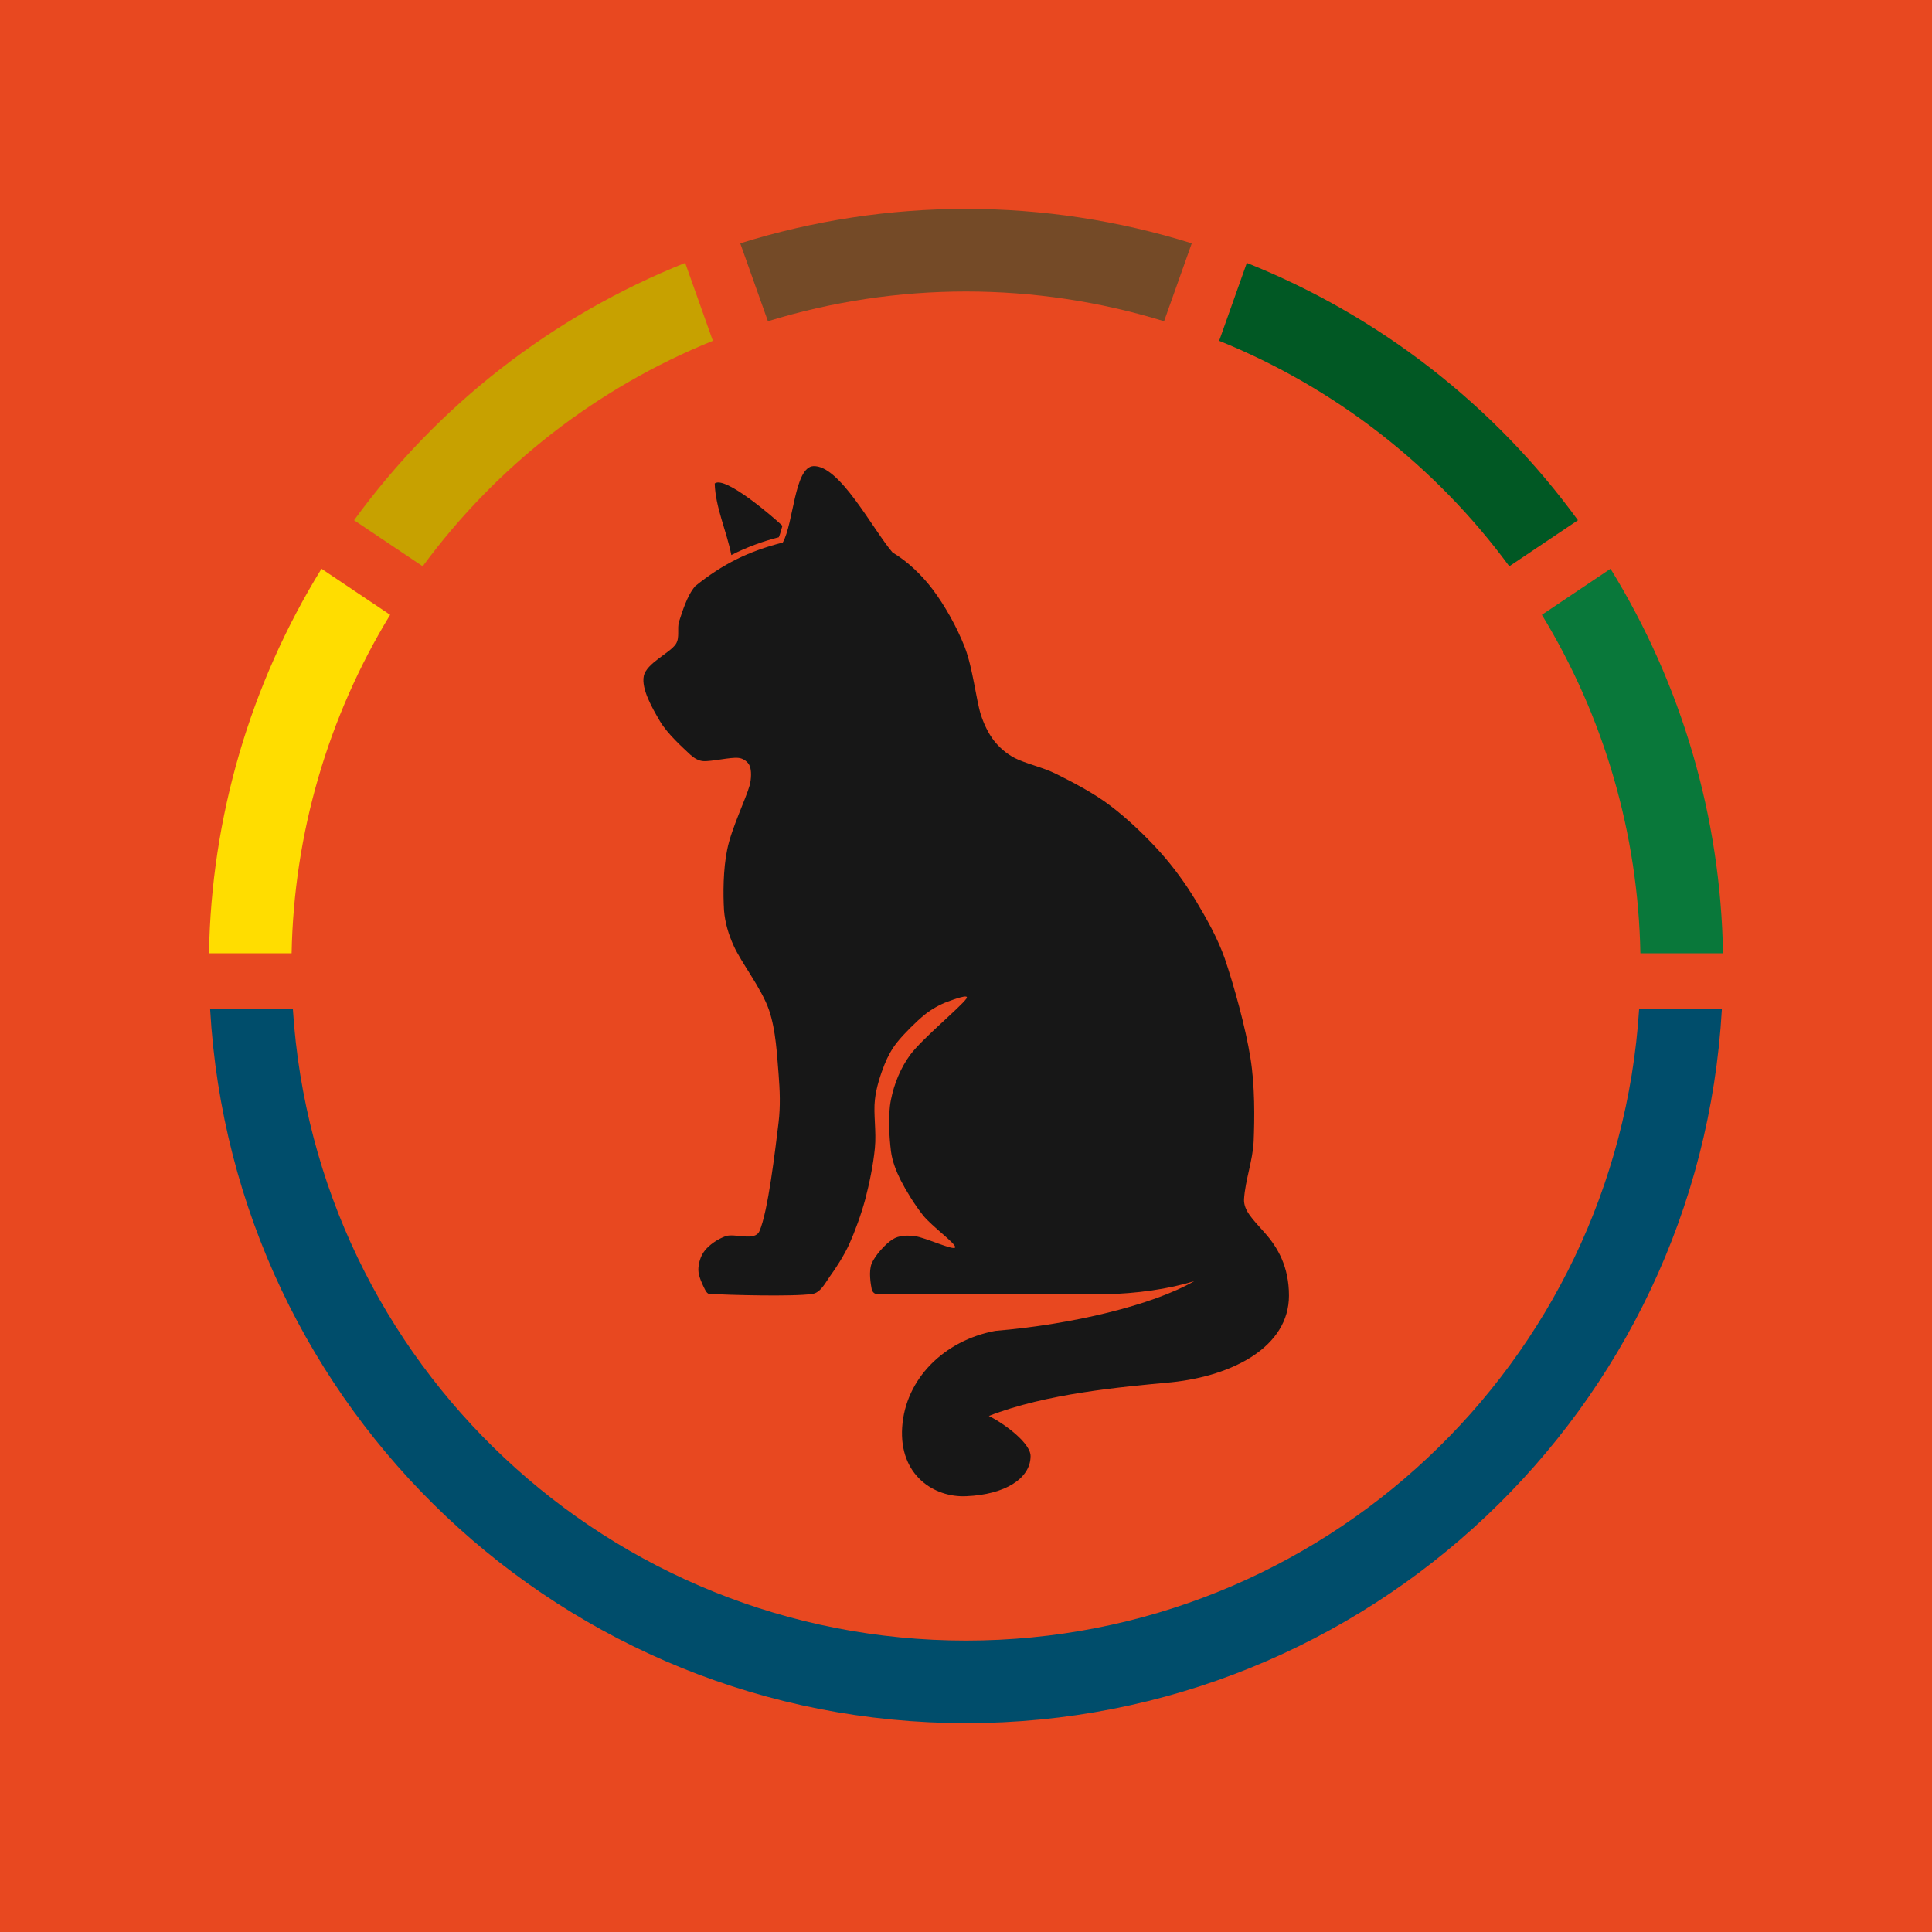
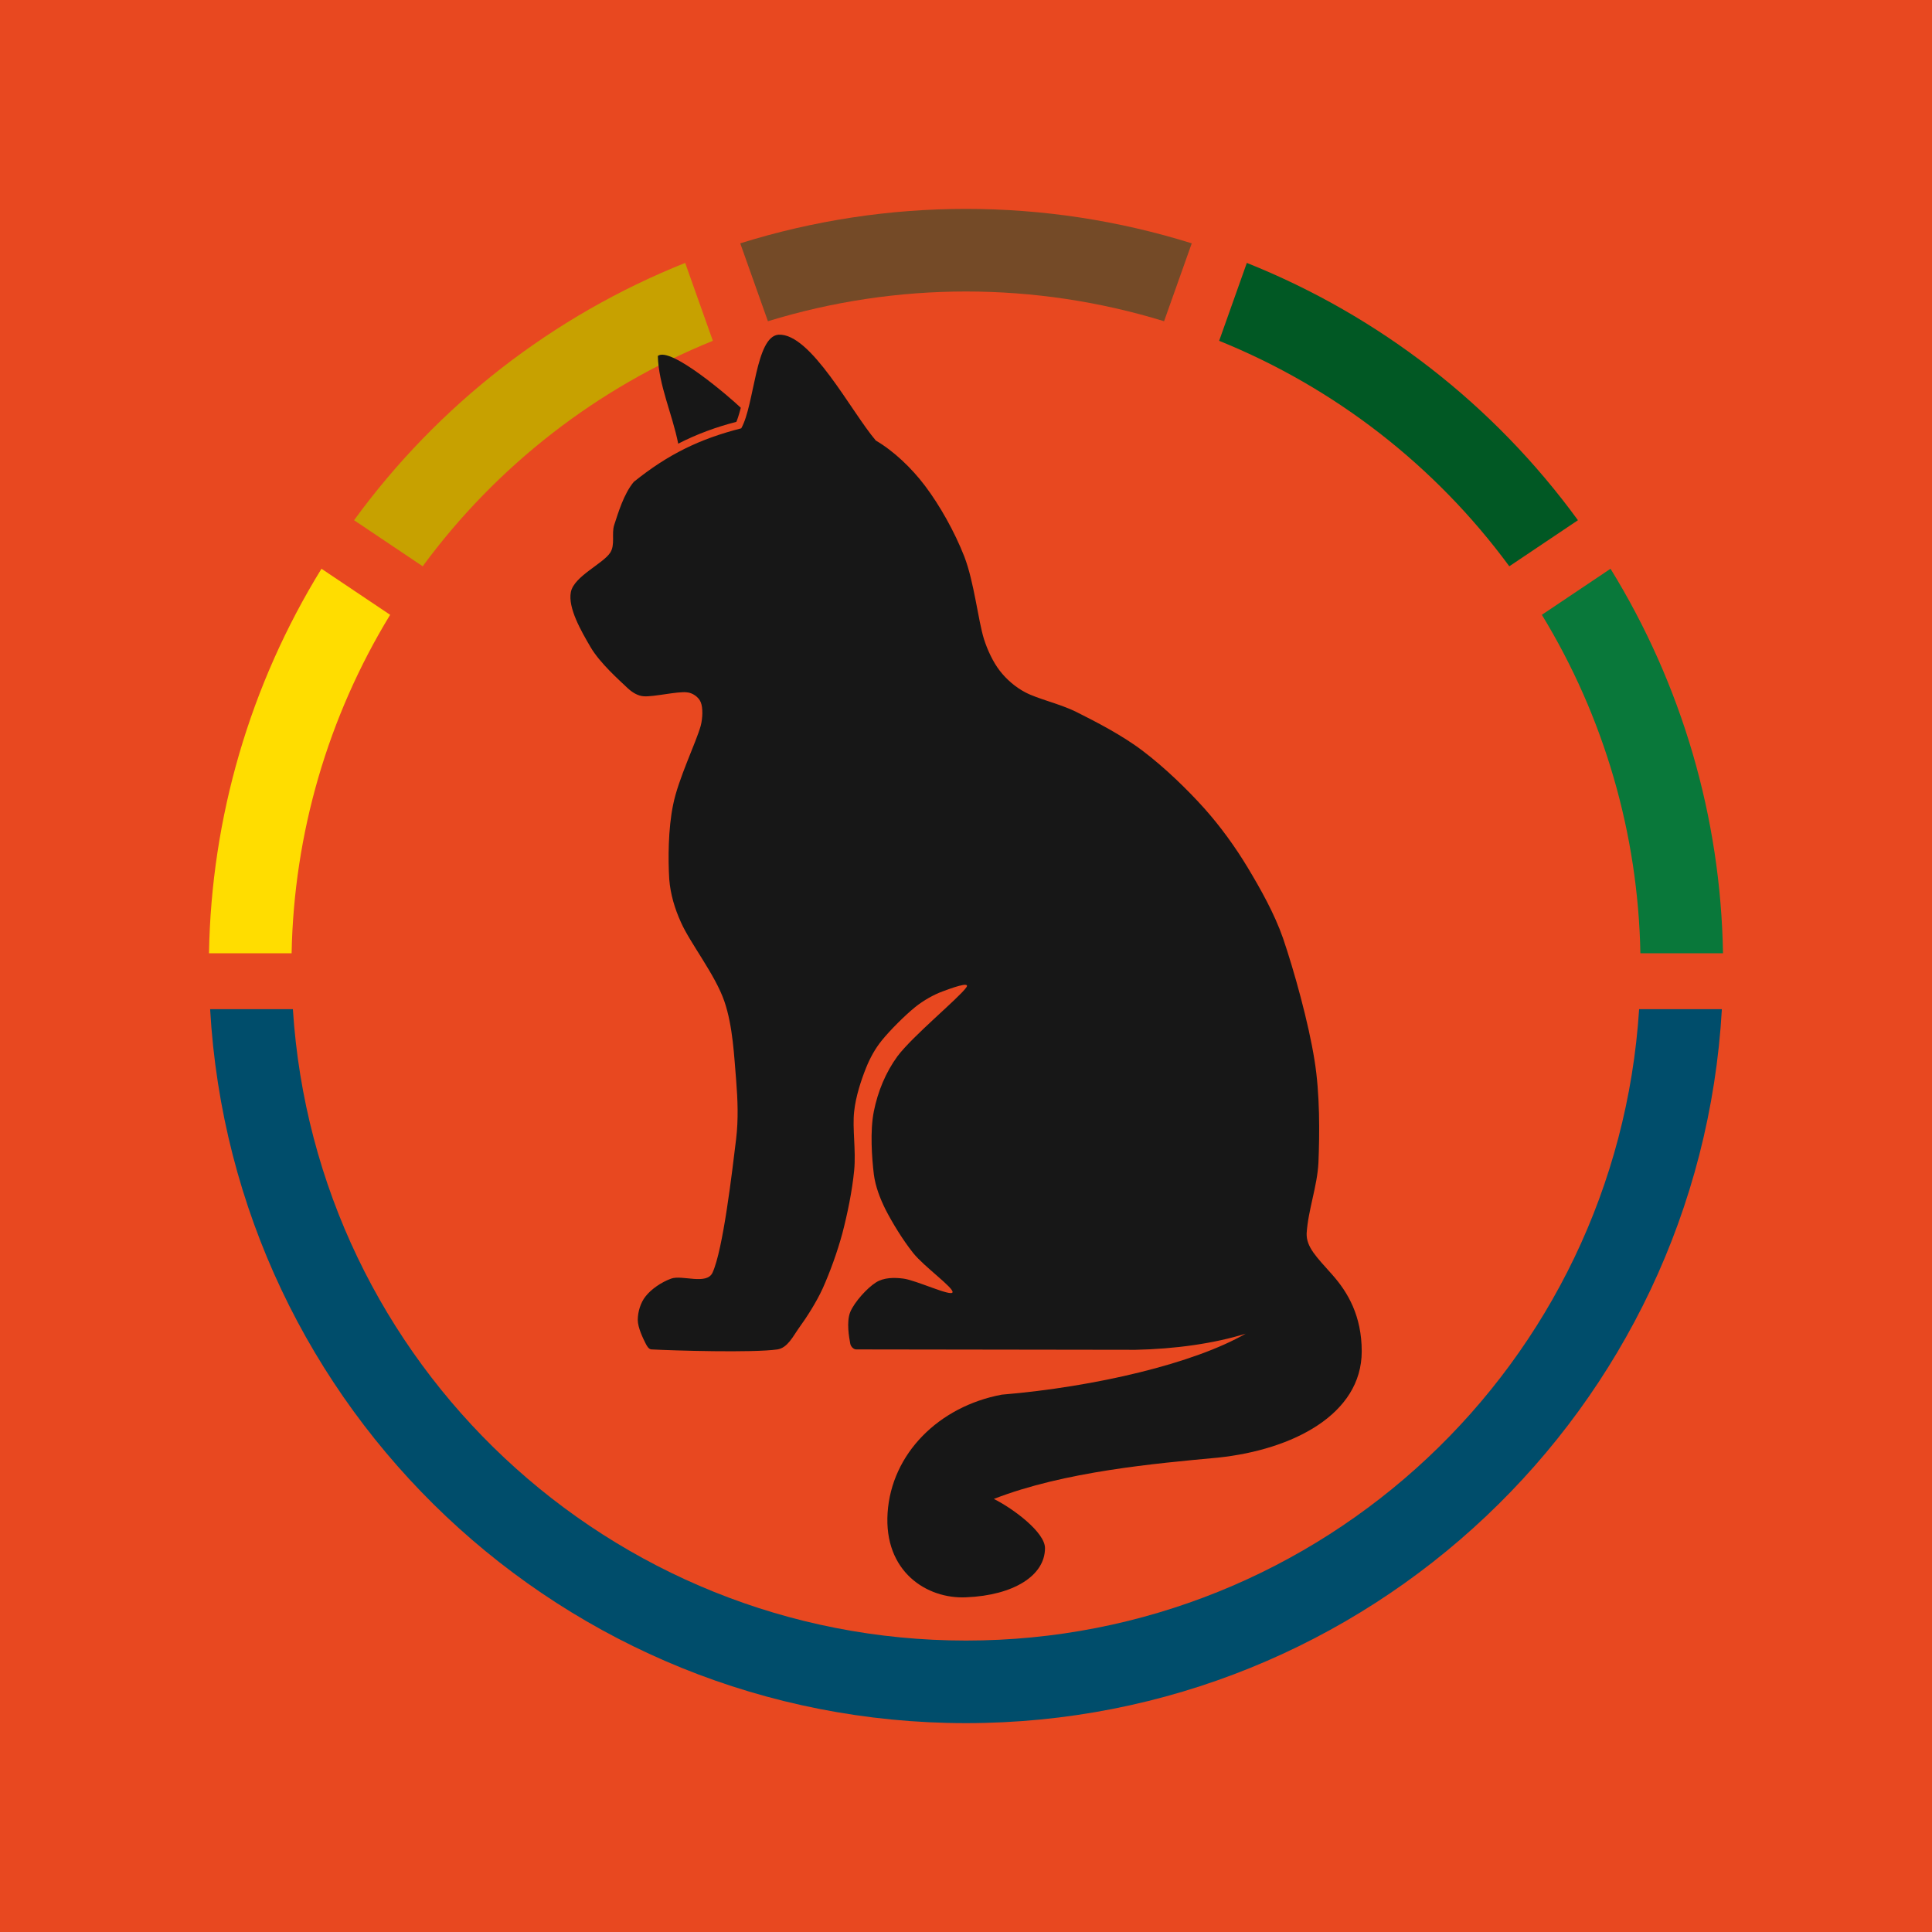
<svg xmlns="http://www.w3.org/2000/svg" viewBox="0 0 1024 1024">
  <rect width="1024" height="1024" fill="#E84820" />
  <g transform="translate(512 512) scale(0.88) translate(-512 -512)">
    <g id="ring">
      <path d="M56.06,504.34A456.00,456.00 0 0 1 123.81,272.74L165.16,300.48A406.25,406.25 0 0 0 105.82,504.34Z" fill="#FFDD00" />
      <path d="M143.43,243.51A456.00,456.00 0 0 1 342.86,88.53L359.53,135.45A406.25,406.25 0 0 0 184.77,271.25Z" fill="#C7A100" />
      <path d="M376.03,76.74A456.00,456.00 0 0 1 647.97,76.74L631.30,123.66A406.25,406.25 0 0 0 392.70,123.66Z" fill="#744A27" />
      <path d="M681.14,88.53A456.00,456.00 0 0 1 880.57,243.51L839.23,271.25A406.25,406.25 0 0 0 664.47,135.45Z" fill="#015824" />
      <path d="M900.19,272.74A456.00,456.00 0 0 1 967.94,504.34L918.18,504.34A406.25,406.25 0 0 0 858.84,300.48Z" fill="#09783A" />
      <path d="M967.26,537.99A456.00,456.00 0 0 1 56.74,537.99L106.58,537.99A406.25,406.25 0 0 0 917.42,537.99Z" fill="#004D6B" />
    </g>
  </g>
-   <path transform="translate(-401.4 -460.0) scale(1.7013)" d="M509,673.5C508.3,673.5 507.6,672.7 507.5,672.0C507.2,670.4 506.5,666.5 507.5,664.0C508.6,661.4 511.8,657.9 514.0,656.5C516.0,655.2 518.7,655.2 521.0,655.5C524.2,655.9 533.1,660.1 533.5,659.0C533.9,657.9 526.3,652.5 523.5,649.0C520.8,645.6 518.2,641.3 516.5,638.0C515.1,635.2 513.9,632.1 513.5,629.0C513.0,624.8 512.5,618.0 513.5,613.0C514.5,608.0 516.5,603.1 519.5,599.0C523.4,593.8 535.1,584.2 537.0,581.5C538.2,579.8 532.9,581.8 531.0,582.5C528.8,583.3 526.1,584.8 524.0,586.5C521.4,588.6 517.6,592.4 515.5,595.0C513.8,597.1 512.5,599.5 511.5,602.0C510.3,605.0 508.9,609.2 508.5,613.0C508.0,617.3 509.0,623.0 508.5,628.0C508.0,633.2 506.8,639.0 505.5,644.0C504.2,648.8 502.3,654.0 500.5,658.0C498.9,661.5 496.4,665.4 494.5,668.0C493.0,670.1 491.6,673.1 489.0,673.5C482.8,674.4 462.6,673.8 457.0,673.5C456.3,673.5 455.8,672.6 455.5,672.0C454.9,670.8 453.5,668.0 453.5,666.0C453.5,664.0 454.2,661.6 455.5,660.0C456.9,658.2 459.5,656.4 462.0,655.5C464.8,654.5 471.0,657.2 472.5,654.0C475.2,648.1 477.5,628.2 478.5,620.0C479.1,615.0 478.9,610.0 478.5,605.0C478.0,599.2 477.7,591.4 475.5,585.0C473.2,578.3 466.8,570.2 464.5,565.0C462.9,561.5 461.8,557.8 461.5,554.0C461.2,549.0 461.2,541.2 462.5,535.0C463.8,528.5 468.3,519.3 469.5,515.0C470.0,513.1 470.1,510.4 469.5,509.0C469.0,507.7 467.4,506.6 466.0,506.5C463.6,506.2 457.5,507.7 455.0,507.5C453.5,507.4 452.1,506.5 451.0,505.5C448.8,503.4 443.9,499.1 441.5,495.0C439.1,490.9 435.7,485.0 436.5,481.0C437.3,477.0 444.7,473.8 446.5,471.0C447.8,469.0 446.8,466.2 447.5,464.0C448.5,461.0 449.9,456.1 452.5,453.0C461.20,446.00 469.20,442.10 479.80,439.40C483.20,433.40 483.40,416.00 489.30,415.60C497.50,415.20 507.70,435.10 514.00,442.50C518.6,445.2 523.1,449.5 526.5,454.0C530.2,458.9 534.0,465.6 536.5,472.0C539.0,478.5 540.0,488.2 541.5,493.0C542.4,495.8 543.8,498.8 545.5,501.0C547.2,503.2 549.5,505.2 552.0,506.5C555.2,508.2 560.8,509.4 565.0,511.5C570.0,514.0 576.8,517.5 582.0,521.5C587.4,525.6 593.1,531.1 597.5,536.0C601.6,540.6 605.3,545.7 608.5,551.0C611.8,556.5 615.3,562.7 617.5,569.0C620.3,577.2 624.0,590.5 625.5,600.0C626.9,608.6 626.8,618.7 626.5,626.0C626.2,632.1 623.9,637.9 623.5,644.0C623.4,647.5 626,650 630,654.5C634,659 637.5,665 637.5,674C637.5,690 620,699 601,701C585,702.5 562,704.5 544,711.5C549,714 557,720 557,724C557,731 549,736 537,736.5C527,737 516,730 517,715C518,700 530,688 546,685C570,683 595,677 608,669.5C600,672 590,673.4 580,673.6L509,673.5ZM463.78,443.30C468.53,440.85 473.62,439.01 478.55,437.76C478.74,437.42 479.21,436.00 479.69,434.18C476.9,431.5 461.8,418.5 458.6,421.0C458.8,428.4 462.3,435.8 463.78,443.30Z" fill="#171717" fill-rule="nonzero" />
+   <path transform="translate(-607.7 -689.3) scale(2.0854)" d="M509,673.5C508.3,673.5 507.6,672.7 507.5,672.0C507.2,670.4 506.5,666.5 507.5,664.0C508.6,661.4 511.8,657.9 514.0,656.5C516.0,655.2 518.7,655.2 521.0,655.5C524.2,655.9 533.1,660.1 533.5,659.0C533.9,657.9 526.3,652.5 523.5,649.0C520.8,645.6 518.2,641.3 516.5,638.0C515.1,635.2 513.9,632.1 513.5,629.0C513.0,624.8 512.5,618.0 513.5,613.0C514.5,608.0 516.5,603.1 519.5,599.0C523.4,593.8 535.1,584.2 537.0,581.5C538.2,579.8 532.9,581.8 531.0,582.5C528.8,583.3 526.1,584.8 524.0,586.5C521.4,588.6 517.6,592.4 515.5,595.0C513.8,597.1 512.5,599.5 511.5,602.0C510.3,605.0 508.9,609.2 508.5,613.0C508.0,617.3 509.0,623.0 508.5,628.0C508.0,633.2 506.8,639.0 505.5,644.0C504.2,648.8 502.3,654.0 500.5,658.0C498.9,661.5 496.4,665.4 494.5,668.0C493.0,670.1 491.6,673.1 489.0,673.5C482.8,674.4 462.6,673.8 457.0,673.5C456.3,673.5 455.8,672.6 455.5,672.0C454.9,670.8 453.5,668.0 453.5,666.0C453.5,664.0 454.2,661.6 455.5,660.0C456.9,658.2 459.5,656.4 462.0,655.5C464.8,654.5 471.0,657.2 472.5,654.0C475.2,648.1 477.5,628.2 478.5,620.0C479.1,615.0 478.9,610.0 478.5,605.0C478.0,599.2 477.7,591.4 475.5,585.0C473.2,578.3 466.8,570.2 464.5,565.0C462.9,561.5 461.8,557.8 461.5,554.0C461.2,549.0 461.2,541.2 462.5,535.0C463.8,528.5 468.3,519.3 469.5,515.0C470.0,513.1 470.1,510.4 469.5,509.0C469.0,507.7 467.4,506.6 466.0,506.5C463.6,506.2 457.5,507.7 455.0,507.5C453.5,507.4 452.1,506.5 451.0,505.5C448.8,503.4 443.9,499.1 441.5,495.0C439.1,490.9 435.7,485.0 436.5,481.0C437.3,477.0 444.7,473.8 446.5,471.0C447.8,469.0 446.8,466.2 447.5,464.0C448.5,461.0 449.9,456.1 452.5,453.0C461.20,446.00 469.20,442.10 479.80,439.40C483.20,433.40 483.40,416.00 489.30,415.60C497.50,415.20 507.70,435.10 514.00,442.50C518.6,445.2 523.1,449.5 526.5,454.0C530.2,458.9 534.0,465.6 536.5,472.0C539.0,478.5 540.0,488.2 541.5,493.0C542.4,495.8 543.8,498.8 545.5,501.0C547.2,503.2 549.5,505.2 552.0,506.5C555.2,508.2 560.8,509.4 565.0,511.5C570.0,514.0 576.8,517.5 582.0,521.5C587.4,525.6 593.1,531.1 597.5,536.0C601.6,540.6 605.3,545.7 608.5,551.0C611.8,556.5 615.3,562.7 617.5,569.0C620.3,577.2 624.0,590.5 625.5,600.0C626.9,608.6 626.8,618.7 626.5,626.0C626.2,632.1 623.9,637.9 623.5,644.0C623.4,647.5 626,650 630,654.5C634,659 637.5,665 637.5,674C637.5,690 620,699 601,701C585,702.5 562,704.5 544,711.5C549,714 557,720 557,724C557,731 549,736 537,736.5C527,737 516,730 517,715C518,700 530,688 546,685C570,683 595,677 608,669.5C600,672 590,673.4 580,673.6L509,673.5ZM463.78,443.30C468.53,440.85 473.62,439.01 478.55,437.76C478.74,437.42 479.21,436.00 479.69,434.18C476.9,431.5 461.8,418.5 458.6,421.0C458.8,428.4 462.3,435.8 463.78,443.30Z" fill="#171717" fill-rule="nonzero" />
</svg>
